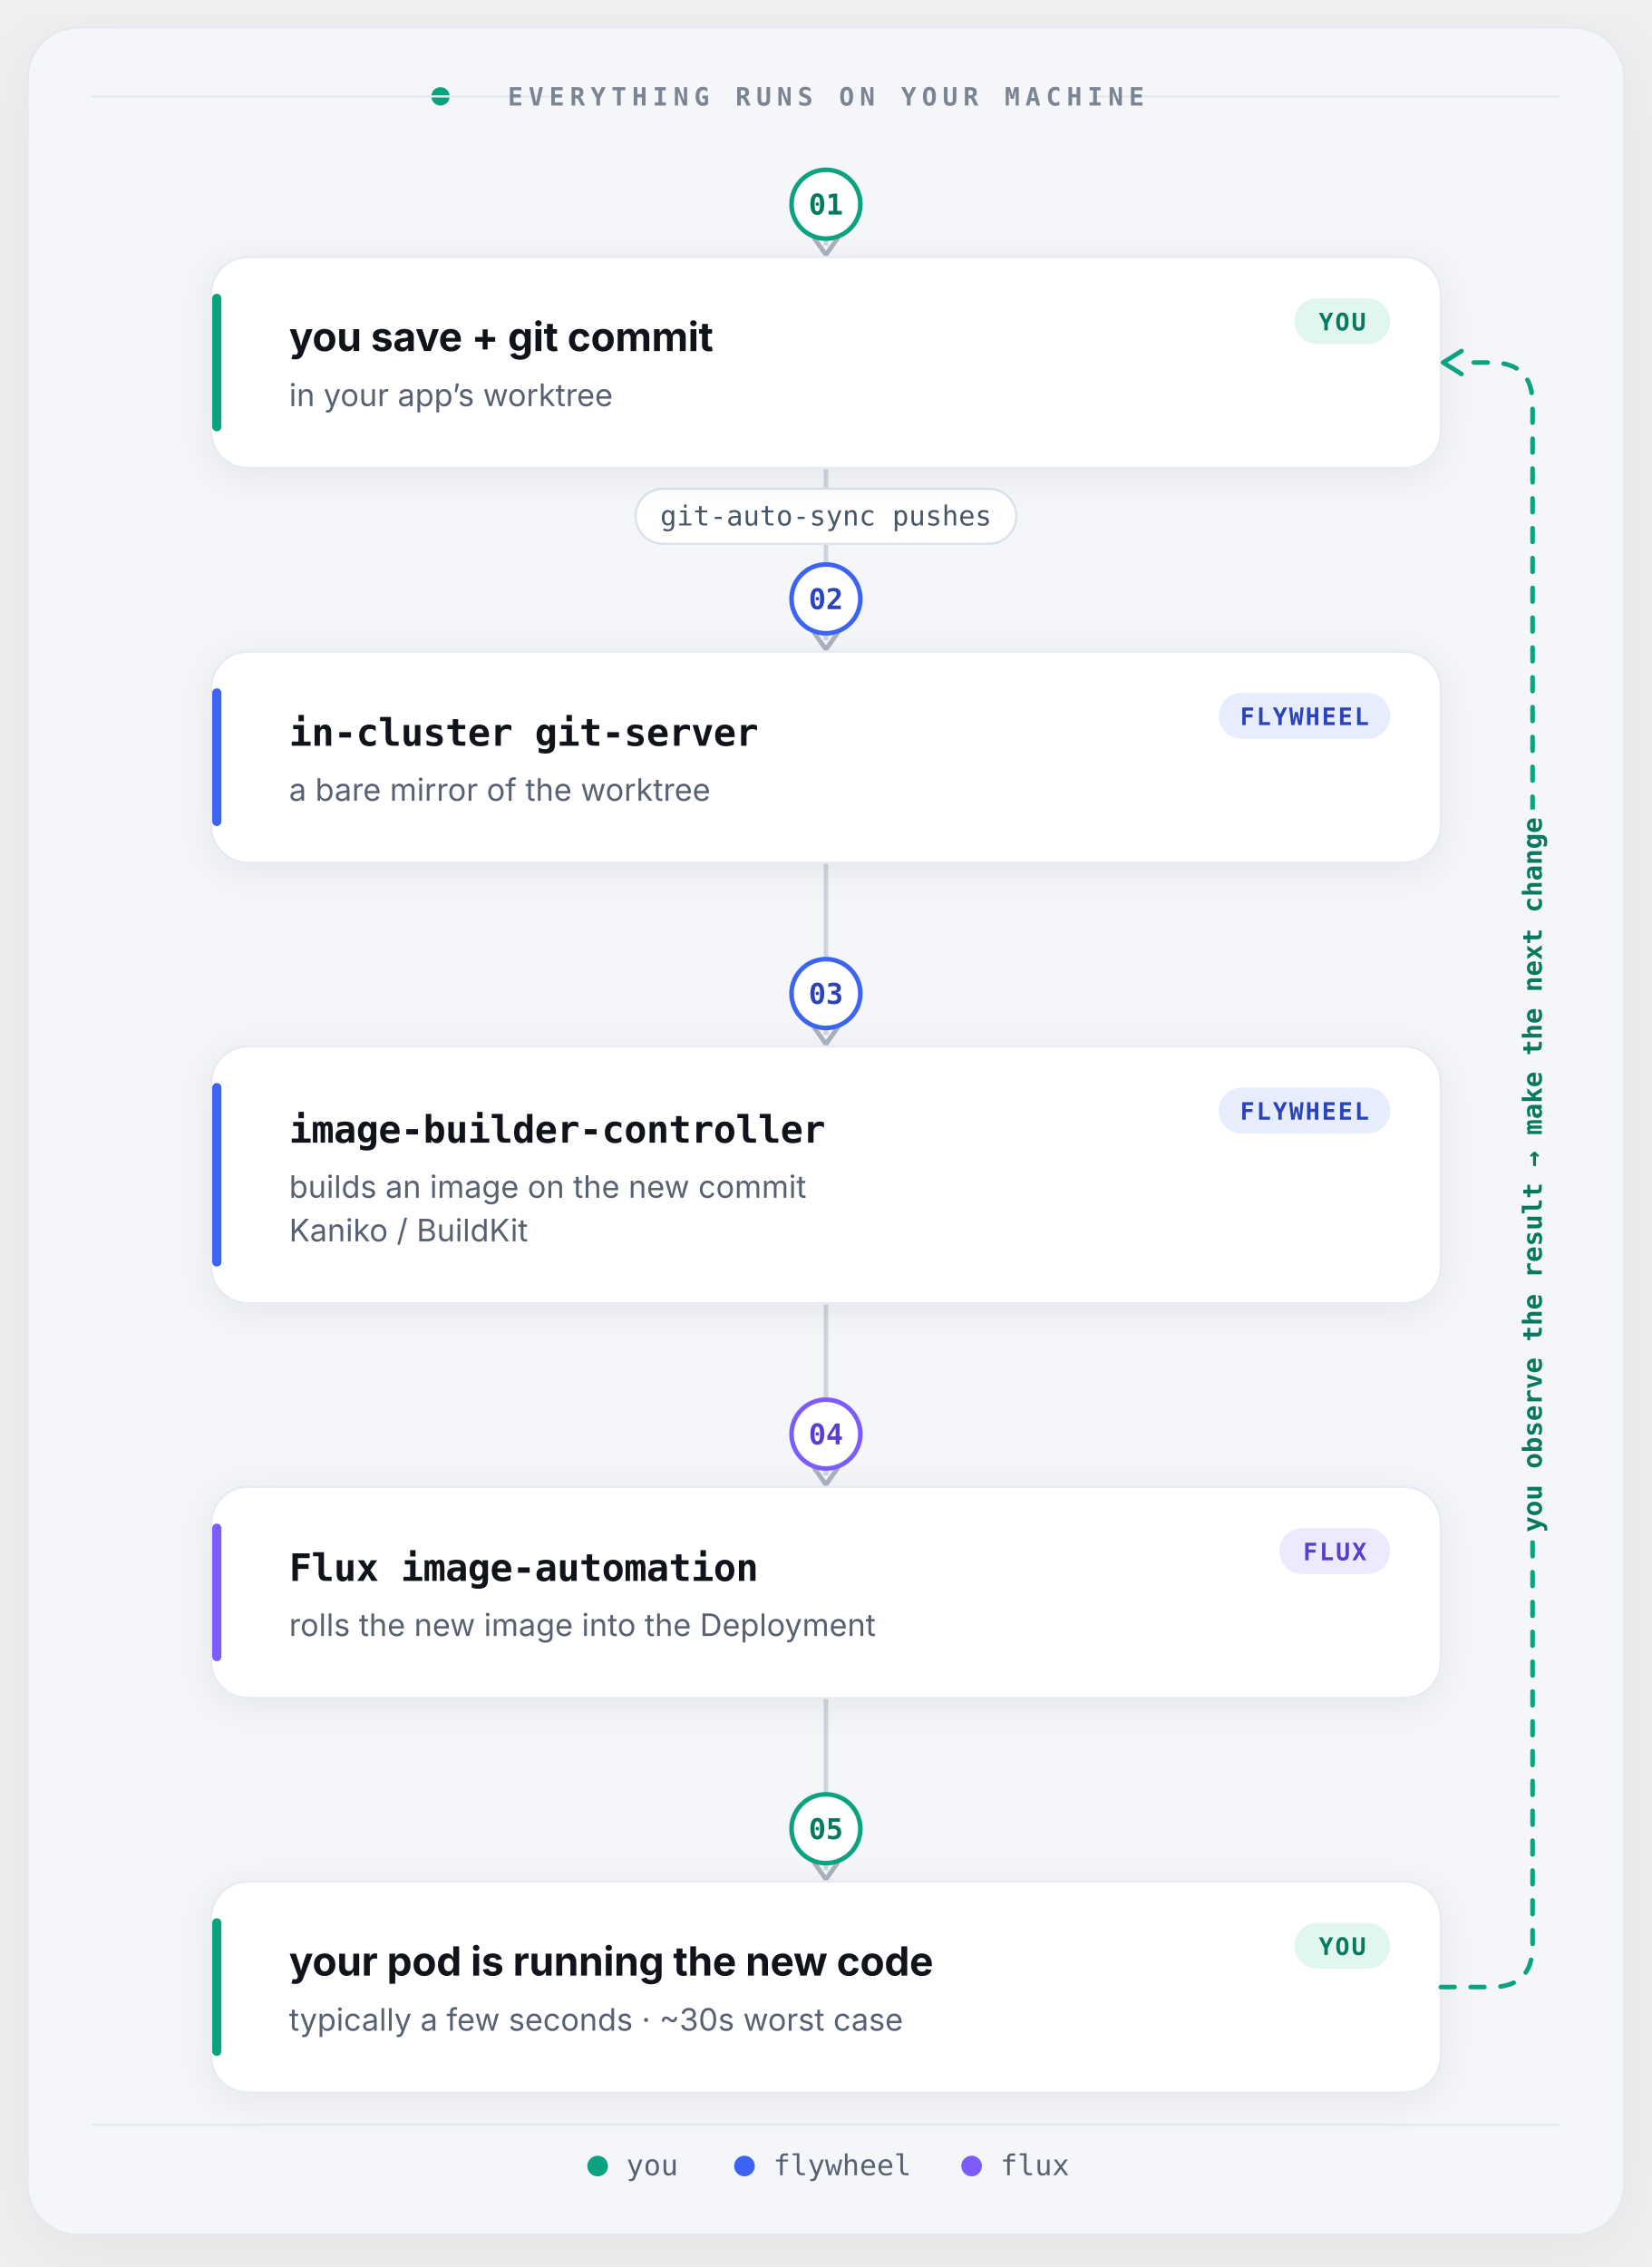
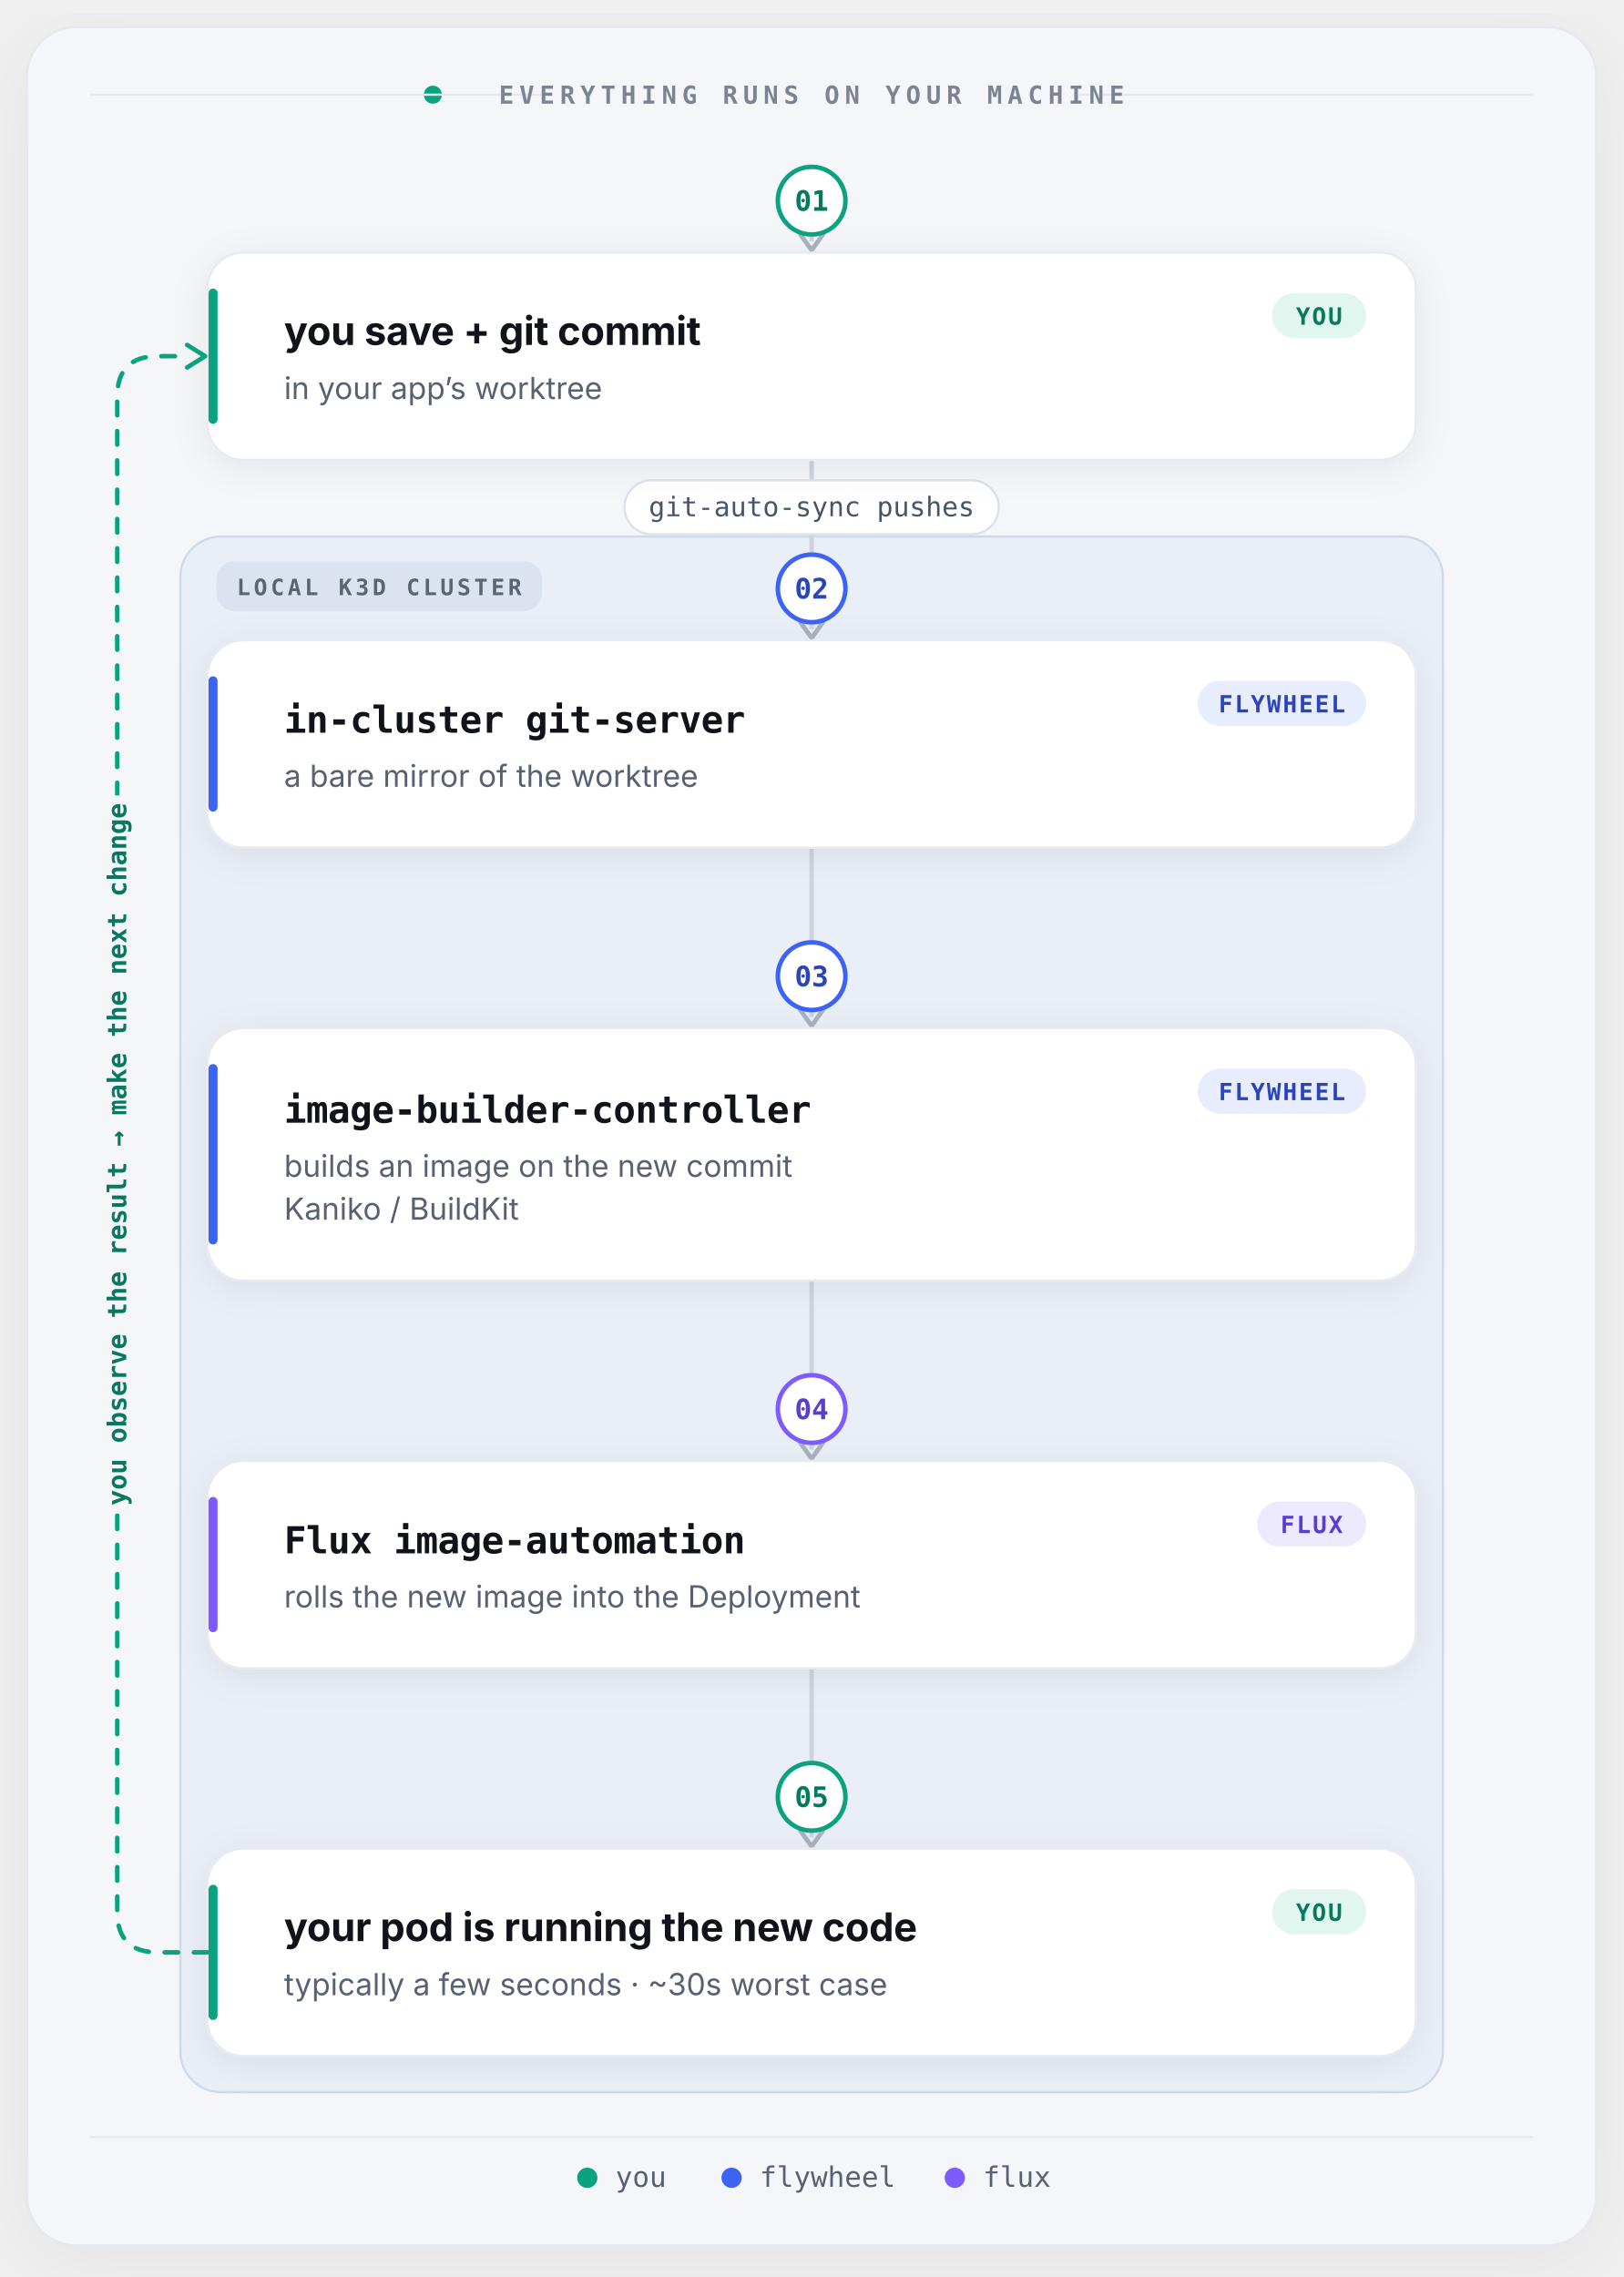
- <svg xmlns="http://www.w3.org/2000/svg" width="720" height="988" viewBox="0 0 720 988" font-family="-apple-system, BlinkMacSystemFont, 'Segoe UI', system-ui, sans-serif">
+ <svg xmlns="http://www.w3.org/2000/svg" width="720" height="1010" viewBox="0 0 720 1010" font-family="-apple-system, BlinkMacSystemFont, 'Segoe UI', system-ui, sans-serif">
  <defs>
    <filter id="cardShadow" x="-20%" y="-20%" width="140%" height="160%">
      <feDropShadow dx="0" dy="3" stdDeviation="8" flood-color="#0B1220" flood-opacity="0.07" />
    </filter>
    <filter id="panelShadow" x="-20%" y="-20%" width="140%" height="140%">
      <feDropShadow dx="0" dy="6" stdDeviation="20" flood-color="#0B1220" flood-opacity="0.06" />
    </filter>
  </defs>
-   <rect x="12" y="12" width="696" height="962" rx="22" fill="#F4F6F9" filter="url(#panelShadow)" />
-   <rect x="12" y="12" width="696" height="962" rx="22" fill="#F4F6F9" stroke="#E5E9EF" stroke-width="1" />
+   <rect x="12" y="12" width="696" height="984" rx="22" fill="#F4F6F9" filter="url(#panelShadow)" />
+   <rect x="12" y="12" width="696" height="984" rx="22" fill="#F4F6F9" stroke="#E5E9EF" stroke-width="1" />
+   <g>
+     <rect x="80" y="238.0" width="560" height="690.0" rx="18" fill="#E9EEF7" stroke="#CFDAE8" stroke-width="1" />
+     <rect x="96" y="249.0" width="144.4" height="22" rx="8" fill="#DBE3F0" />
+     <text x="168.2" y="264.0" font-family="ui-monospace, 'SF Mono', 'JetBrains Mono', Menlo, Consolas, monospace" font-size="10" font-weight="600" letter-spacing="1.5" fill="#5A6473" text-anchor="middle">LOCAL K3D CLUSTER</text>
+   </g>
  <g>
    <circle cx="192" cy="42" r="4" fill="#0BA37F" />
    <line x1="40" y1="42" x2="244" y2="42" stroke="#E5E9EF" stroke-width="1" />
    <line x1="476" y1="42" x2="680" y2="42" stroke="#E5E9EF" stroke-width="1" />
    <text x="360" y="46" font-family="ui-monospace, 'SF Mono', 'JetBrains Mono', Menlo, Consolas, monospace" font-size="11" font-weight="600" letter-spacing="2.4" fill="#7B8493" text-anchor="middle">EVERYTHING RUNS ON YOUR MACHINE</text>
  </g>
  <line x1="360" y1="104.0" x2="360" y2="107.0" stroke="#CDD4DE" stroke-width="2" />
  <path d="M 355 104.0 L 360 111.0 L 365 104.0" fill="none" stroke="#A9B2BE" stroke-width="2" stroke-linecap="round" stroke-linejoin="round" />
  <g>
    <circle cx="360" cy="89.0" r="15" fill="#FFFFFF" stroke="#0BA37F" stroke-width="2" />
    <text x="360" y="93.5" font-family="ui-monospace, 'SF Mono', 'JetBrains Mono', Menlo, Consolas, monospace" font-size="12.5" font-weight="700" fill="#07795E" text-anchor="middle">01</text>
  </g>
  <line x1="360" y1="276.0" x2="360" y2="279.0" stroke="#CDD4DE" stroke-width="2" />
  <path d="M 355 276.0 L 360 283.0 L 365 276.0" fill="none" stroke="#A9B2BE" stroke-width="2" stroke-linecap="round" stroke-linejoin="round" />
  <line x1="360" y1="204" x2="360" y2="246.0" stroke="#CDD4DE" stroke-width="2" />
  <g>
    <rect x="277.0" y="213.0" width="166.0" height="24" rx="12" fill="#FFFFFF" stroke="#DCE2EA" />
    <text x="360" y="229.0" font-family="ui-monospace, 'SF Mono', 'JetBrains Mono', Menlo, Consolas, monospace" font-size="12" fill="#475569" text-anchor="middle">git-auto-sync pushes</text>
  </g>
  <g>
    <circle cx="360" cy="261.0" r="15" fill="#FFFFFF" stroke="#3D63F5" stroke-width="2" />
    <text x="360" y="265.5" font-family="ui-monospace, 'SF Mono', 'JetBrains Mono', Menlo, Consolas, monospace" font-size="12.5" font-weight="700" fill="#2B45B8" text-anchor="middle">02</text>
  </g>
  <line x1="360" y1="448.0" x2="360" y2="451.0" stroke="#CDD4DE" stroke-width="2" />
  <path d="M 355 448.0 L 360 455.0 L 365 448.0" fill="none" stroke="#A9B2BE" stroke-width="2" stroke-linecap="round" stroke-linejoin="round" />
  <line x1="360" y1="376" x2="360" y2="418.0" stroke="#CDD4DE" stroke-width="2" />
  <g>
    <circle cx="360" cy="433.0" r="15" fill="#FFFFFF" stroke="#3D63F5" stroke-width="2" />
    <text x="360" y="437.5" font-family="ui-monospace, 'SF Mono', 'JetBrains Mono', Menlo, Consolas, monospace" font-size="12.5" font-weight="700" fill="#2B45B8" text-anchor="middle">03</text>
  </g>
  <line x1="360" y1="640.0" x2="360" y2="643.0" stroke="#CDD4DE" stroke-width="2" />
  <path d="M 355 640.0 L 360 647.0 L 365 640.0" fill="none" stroke="#A9B2BE" stroke-width="2" stroke-linecap="round" stroke-linejoin="round" />
  <line x1="360" y1="568" x2="360" y2="610.0" stroke="#CDD4DE" stroke-width="2" />
  <g>
    <circle cx="360" cy="625.0" r="15" fill="#FFFFFF" stroke="#7C5CFF" stroke-width="2" />
    <text x="360" y="629.5" font-family="ui-monospace, 'SF Mono', 'JetBrains Mono', Menlo, Consolas, monospace" font-size="12.5" font-weight="700" fill="#5A3FCF" text-anchor="middle">04</text>
  </g>
  <line x1="360" y1="812.0" x2="360" y2="815.0" stroke="#CDD4DE" stroke-width="2" />
  <path d="M 355 812.0 L 360 819.0 L 365 812.0" fill="none" stroke="#A9B2BE" stroke-width="2" stroke-linecap="round" stroke-linejoin="round" />
  <line x1="360" y1="740" x2="360" y2="782.0" stroke="#CDD4DE" stroke-width="2" />
  <g>
    <circle cx="360" cy="797.0" r="15" fill="#FFFFFF" stroke="#0BA37F" stroke-width="2" />
    <text x="360" y="801.5" font-family="ui-monospace, 'SF Mono', 'JetBrains Mono', Menlo, Consolas, monospace" font-size="12.5" font-weight="700" fill="#07795E" text-anchor="middle">05</text>
  </g>
  <g>
    <rect x="92" y="112" width="536" height="92" rx="16" fill="#FFFFFF" stroke="#E7EBF1" filter="url(#cardShadow)" />
    <rect x="92.5" y="128" width="4" height="60" rx="2" fill="#0BA37F" />
    <g>
      <rect x="564.2" y="130.0" width="41.8" height="20" rx="10" fill="#E1F6EF" />
      <text x="585.1" y="144.0" font-family="ui-monospace, 'SF Mono', 'JetBrains Mono', Menlo, Consolas, monospace" font-size="10.5" font-weight="600" letter-spacing="0.8" fill="#07795E" text-anchor="middle">YOU</text>
    </g>
    <text x="126" y="153.0" font-family="-apple-system, BlinkMacSystemFont, 'Segoe UI', system-ui, sans-serif" font-size="17.5" font-weight="650" fill="#10141A" letter-spacing="-0.1">you save + git commit</text>
    <text x="126" y="177.0" font-family="-apple-system, BlinkMacSystemFont, 'Segoe UI', system-ui, sans-serif" font-size="13.5" fill="#586172">in your app’s worktree</text>
  </g>
  <g>
    <rect x="92" y="284" width="536" height="92" rx="16" fill="#FFFFFF" stroke="#E7EBF1" filter="url(#cardShadow)" />
    <rect x="92.5" y="300" width="4" height="60" rx="2" fill="#3D63F5" />
    <g>
      <rect x="531.2" y="302.0" width="74.8" height="20" rx="10" fill="#E8EDFE" />
      <text x="568.6" y="316.0" font-family="ui-monospace, 'SF Mono', 'JetBrains Mono', Menlo, Consolas, monospace" font-size="10.5" font-weight="600" letter-spacing="0.8" fill="#2B45B8" text-anchor="middle">FLYWHEEL</text>
    </g>
    <text x="126" y="325.0" font-family="ui-monospace, 'SF Mono', 'JetBrains Mono', Menlo, Consolas, monospace" font-size="16.5" font-weight="650" fill="#10141A" letter-spacing="-0.2">in-cluster git-server</text>
    <text x="126" y="349.0" font-family="-apple-system, BlinkMacSystemFont, 'Segoe UI', system-ui, sans-serif" font-size="13.5" fill="#586172">a bare mirror of the worktree</text>
  </g>
  <g>
    <rect x="92" y="456" width="536" height="112" rx="16" fill="#FFFFFF" stroke="#E7EBF1" filter="url(#cardShadow)" />
    <rect x="92.5" y="472" width="4" height="80" rx="2" fill="#3D63F5" />
    <g>
      <rect x="531.2" y="474.0" width="74.8" height="20" rx="10" fill="#E8EDFE" />
      <text x="568.6" y="488.0" font-family="ui-monospace, 'SF Mono', 'JetBrains Mono', Menlo, Consolas, monospace" font-size="10.5" font-weight="600" letter-spacing="0.8" fill="#2B45B8" text-anchor="middle">FLYWHEEL</text>
    </g>
    <text x="126" y="498.0" font-family="ui-monospace, 'SF Mono', 'JetBrains Mono', Menlo, Consolas, monospace" font-size="16.5" font-weight="650" fill="#10141A" letter-spacing="-0.2">image-builder-controller</text>
    <text x="126" y="522.0" font-family="-apple-system, BlinkMacSystemFont, 'Segoe UI', system-ui, sans-serif" font-size="13.5" fill="#586172">builds an image on the new commit</text>
    <text x="126" y="541.0" font-family="-apple-system, BlinkMacSystemFont, 'Segoe UI', system-ui, sans-serif" font-size="13.5" fill="#586172">Kaniko / BuildKit</text>
  </g>
  <g>
    <rect x="92" y="648" width="536" height="92" rx="16" fill="#FFFFFF" stroke="#E7EBF1" filter="url(#cardShadow)" />
    <rect x="92.5" y="664" width="4" height="60" rx="2" fill="#7C5CFF" />
    <g>
      <rect x="557.6" y="666.0" width="48.4" height="20" rx="10" fill="#EEEAFE" />
      <text x="581.8" y="680.0" font-family="ui-monospace, 'SF Mono', 'JetBrains Mono', Menlo, Consolas, monospace" font-size="10.5" font-weight="600" letter-spacing="0.8" fill="#5A3FCF" text-anchor="middle">FLUX</text>
    </g>
    <text x="126" y="689.0" font-family="ui-monospace, 'SF Mono', 'JetBrains Mono', Menlo, Consolas, monospace" font-size="16.5" font-weight="650" fill="#10141A" letter-spacing="-0.2">Flux image-automation</text>
    <text x="126" y="713.0" font-family="-apple-system, BlinkMacSystemFont, 'Segoe UI', system-ui, sans-serif" font-size="13.5" fill="#586172">rolls the new image into the Deployment</text>
  </g>
  <g>
    <rect x="92" y="820" width="536" height="92" rx="16" fill="#FFFFFF" stroke="#E7EBF1" filter="url(#cardShadow)" />
    <rect x="92.5" y="836" width="4" height="60" rx="2" fill="#0BA37F" />
    <g>
      <rect x="564.2" y="838.0" width="41.8" height="20" rx="10" fill="#E1F6EF" />
      <text x="585.1" y="852.0" font-family="ui-monospace, 'SF Mono', 'JetBrains Mono', Menlo, Consolas, monospace" font-size="10.5" font-weight="600" letter-spacing="0.8" fill="#07795E" text-anchor="middle">YOU</text>
    </g>
    <text x="126" y="861.0" font-family="-apple-system, BlinkMacSystemFont, 'Segoe UI', system-ui, sans-serif" font-size="17.5" font-weight="650" fill="#10141A" letter-spacing="-0.1">your pod is running the new code</text>
    <text x="126" y="885.0" font-family="-apple-system, BlinkMacSystemFont, 'Segoe UI', system-ui, sans-serif" font-size="13.5" fill="#586172">typically a few seconds · ~30s worst case</text>
  </g>
  <g>
-     <path d="M 628 866.0 H 650 Q 668 866.0 668 848.0 V 176.0 Q 668 158.0 650 158.0 H 636" fill="none" stroke="#0BA37F" stroke-width="2" stroke-dasharray="6 7" stroke-linecap="round" />
-     <path d="M 637 153.0 L 629 158.0 L 637 163.0" fill="none" stroke="#0BA37F" stroke-width="2" stroke-linecap="round" stroke-linejoin="round" />
-     <g transform="translate(668, 512.0) rotate(-90)">
+     <path d="M 92 866.0 H 70 Q 52 866.0 52 848.0 V 176.0 Q 52 158.0 70 158.0 H 84" fill="none" stroke="#0BA37F" stroke-width="2" stroke-dasharray="6 7" stroke-linecap="round" />
+     <path d="M 83 153.0 L 91 158.0 L 83 163.0" fill="none" stroke="#0BA37F" stroke-width="2" stroke-linecap="round" stroke-linejoin="round" />
+     <g transform="translate(52, 512.0) rotate(-90)">
      <rect x="-159.3" y="-11" width="318.5" height="22" rx="11" fill="#F4F6F9" />
      <text x="0" y="4" font-family="ui-monospace, 'SF Mono', 'JetBrains Mono', Menlo, Consolas, monospace" font-size="11.5" font-weight="600" fill="#07795E" text-anchor="middle">you observe the result → make the next change</text>
    </g>
  </g>
-   <line x1="40" y1="926" x2="680" y2="926" stroke="#E5E9EF" stroke-width="1" />
-   <circle cx="260.5" cy="944.0" r="4.5" fill="#0BA37F" />
-   <text x="273.0" y="948.0" font-family="ui-monospace, 'SF Mono', 'JetBrains Mono', Menlo, Consolas, monospace" font-size="12.5" fill="#586172">you</text>
-   <circle cx="324.5" cy="944.0" r="4.5" fill="#3D63F5" />
-   <text x="337.0" y="948.0" font-family="ui-monospace, 'SF Mono', 'JetBrains Mono', Menlo, Consolas, monospace" font-size="12.5" fill="#586172">flywheel</text>
-   <circle cx="423.5" cy="944.0" r="4.5" fill="#7C5CFF" />
-   <text x="436.0" y="948.0" font-family="ui-monospace, 'SF Mono', 'JetBrains Mono', Menlo, Consolas, monospace" font-size="12.5" fill="#586172">flux</text>
+   <line x1="40" y1="948" x2="680" y2="948" stroke="#E5E9EF" stroke-width="1" />
+   <circle cx="260.5" cy="966.0" r="4.5" fill="#0BA37F" />
+   <text x="273.0" y="970.0" font-family="ui-monospace, 'SF Mono', 'JetBrains Mono', Menlo, Consolas, monospace" font-size="12.5" fill="#586172">you</text>
+   <circle cx="324.5" cy="966.0" r="4.5" fill="#3D63F5" />
+   <text x="337.0" y="970.0" font-family="ui-monospace, 'SF Mono', 'JetBrains Mono', Menlo, Consolas, monospace" font-size="12.5" fill="#586172">flywheel</text>
+   <circle cx="423.5" cy="966.0" r="4.5" fill="#7C5CFF" />
+   <text x="436.0" y="970.0" font-family="ui-monospace, 'SF Mono', 'JetBrains Mono', Menlo, Consolas, monospace" font-size="12.5" fill="#586172">flux</text>
</svg>
